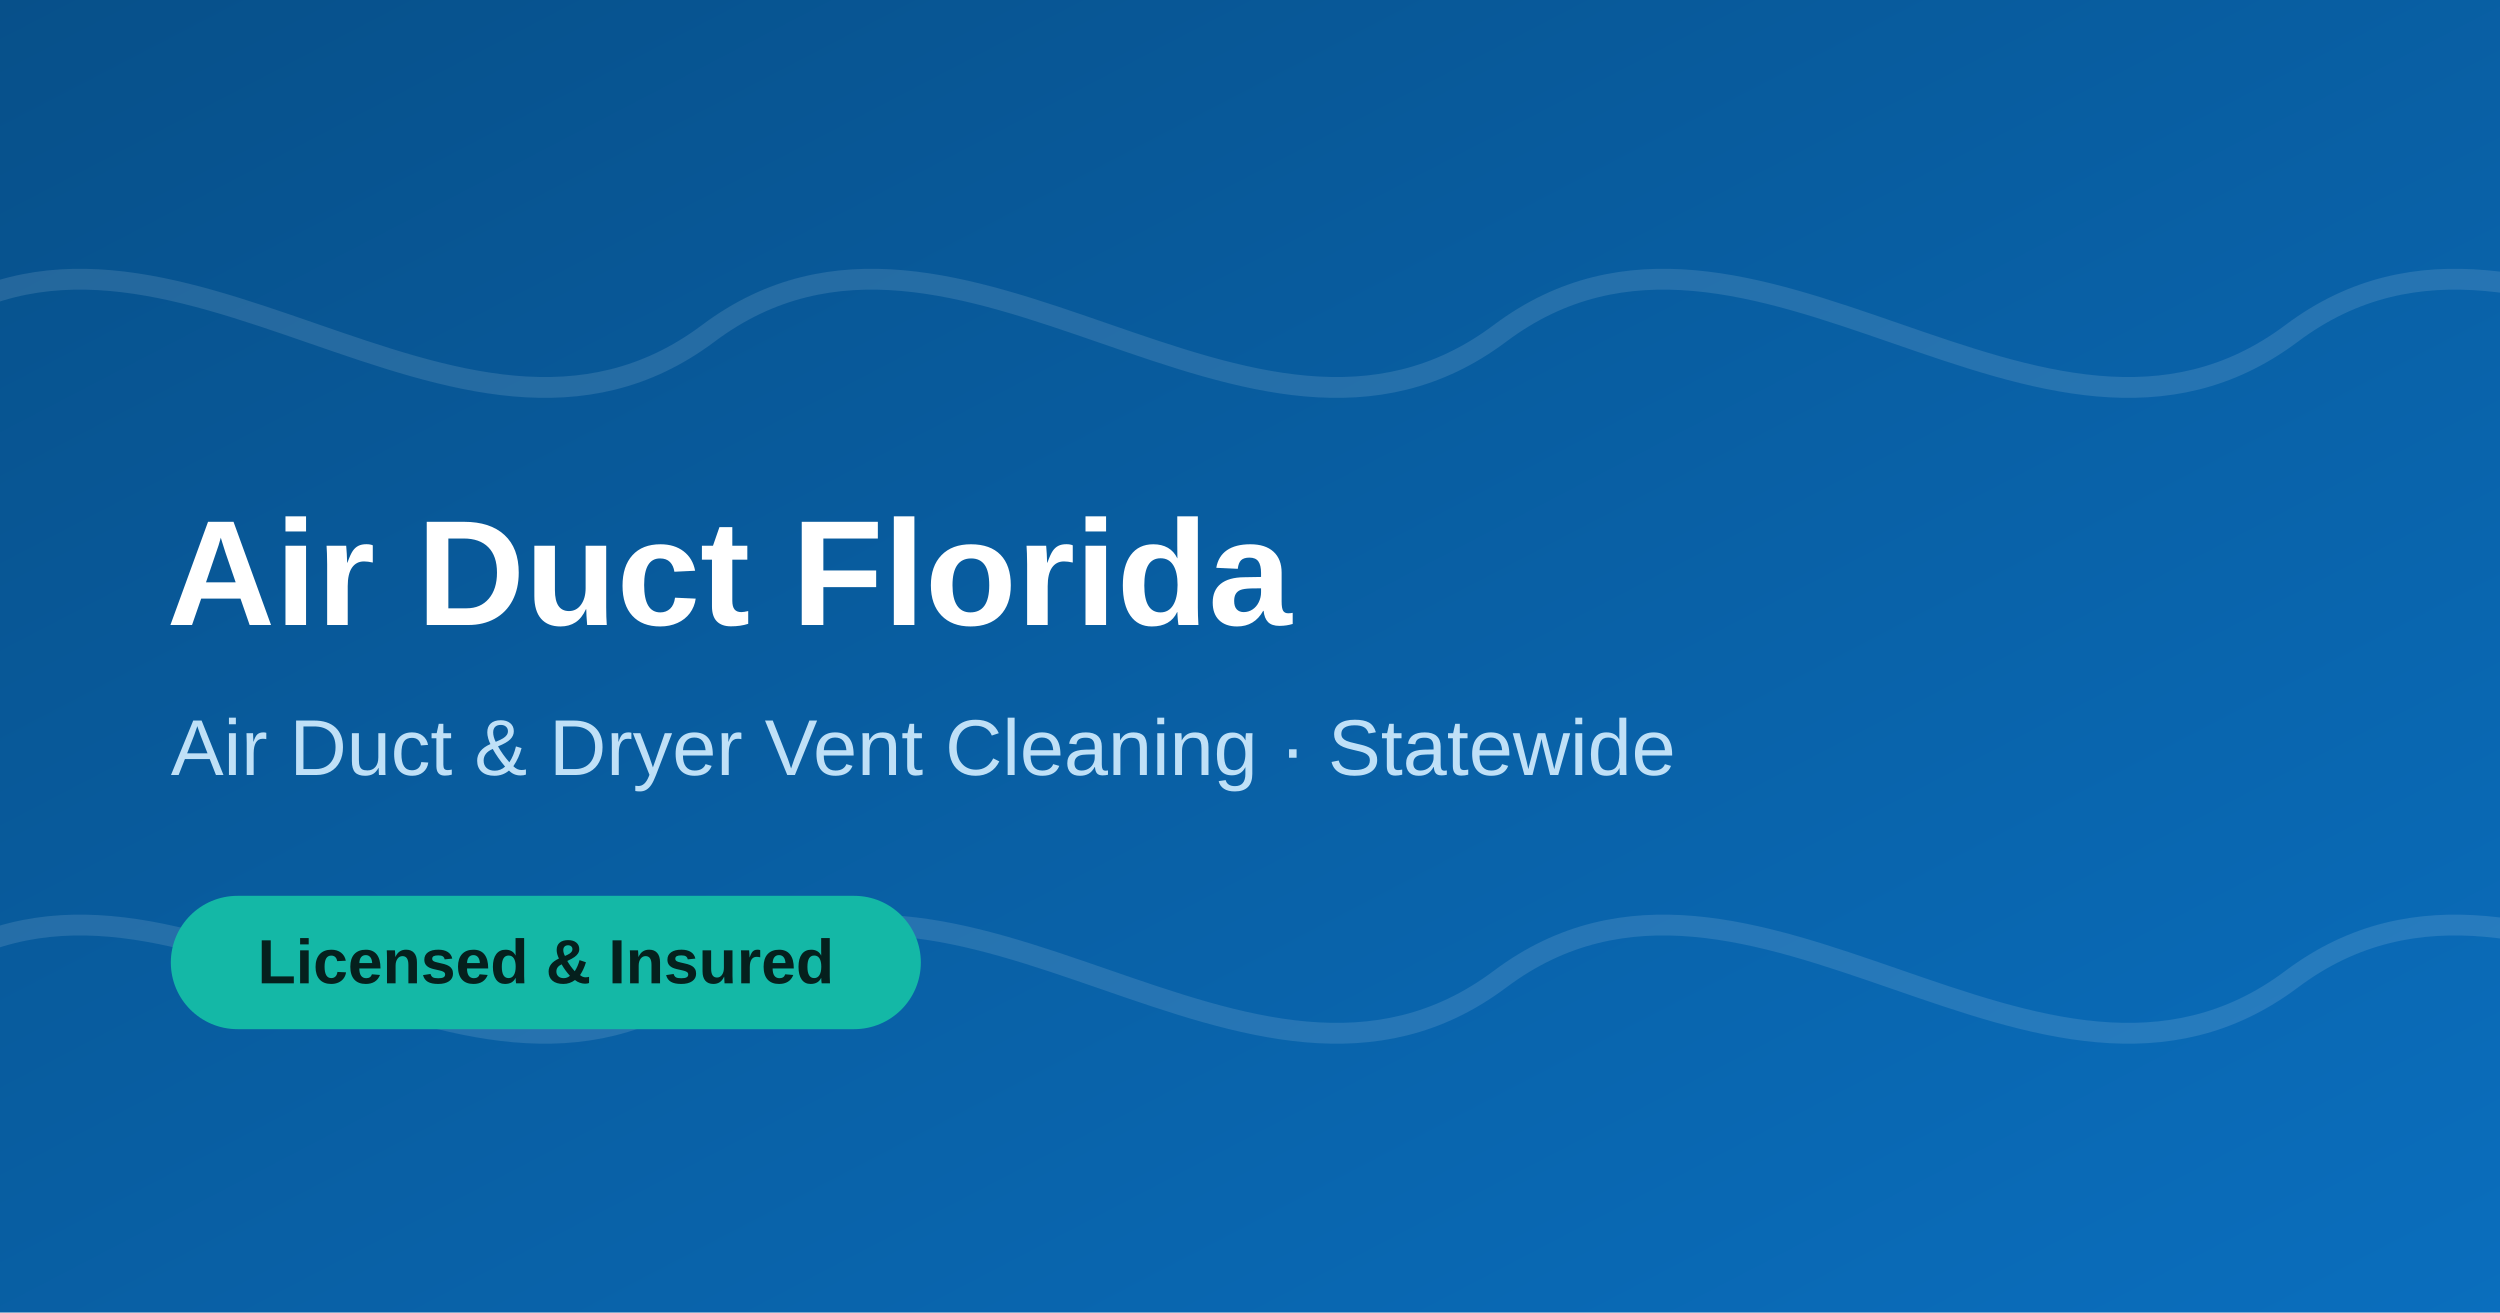
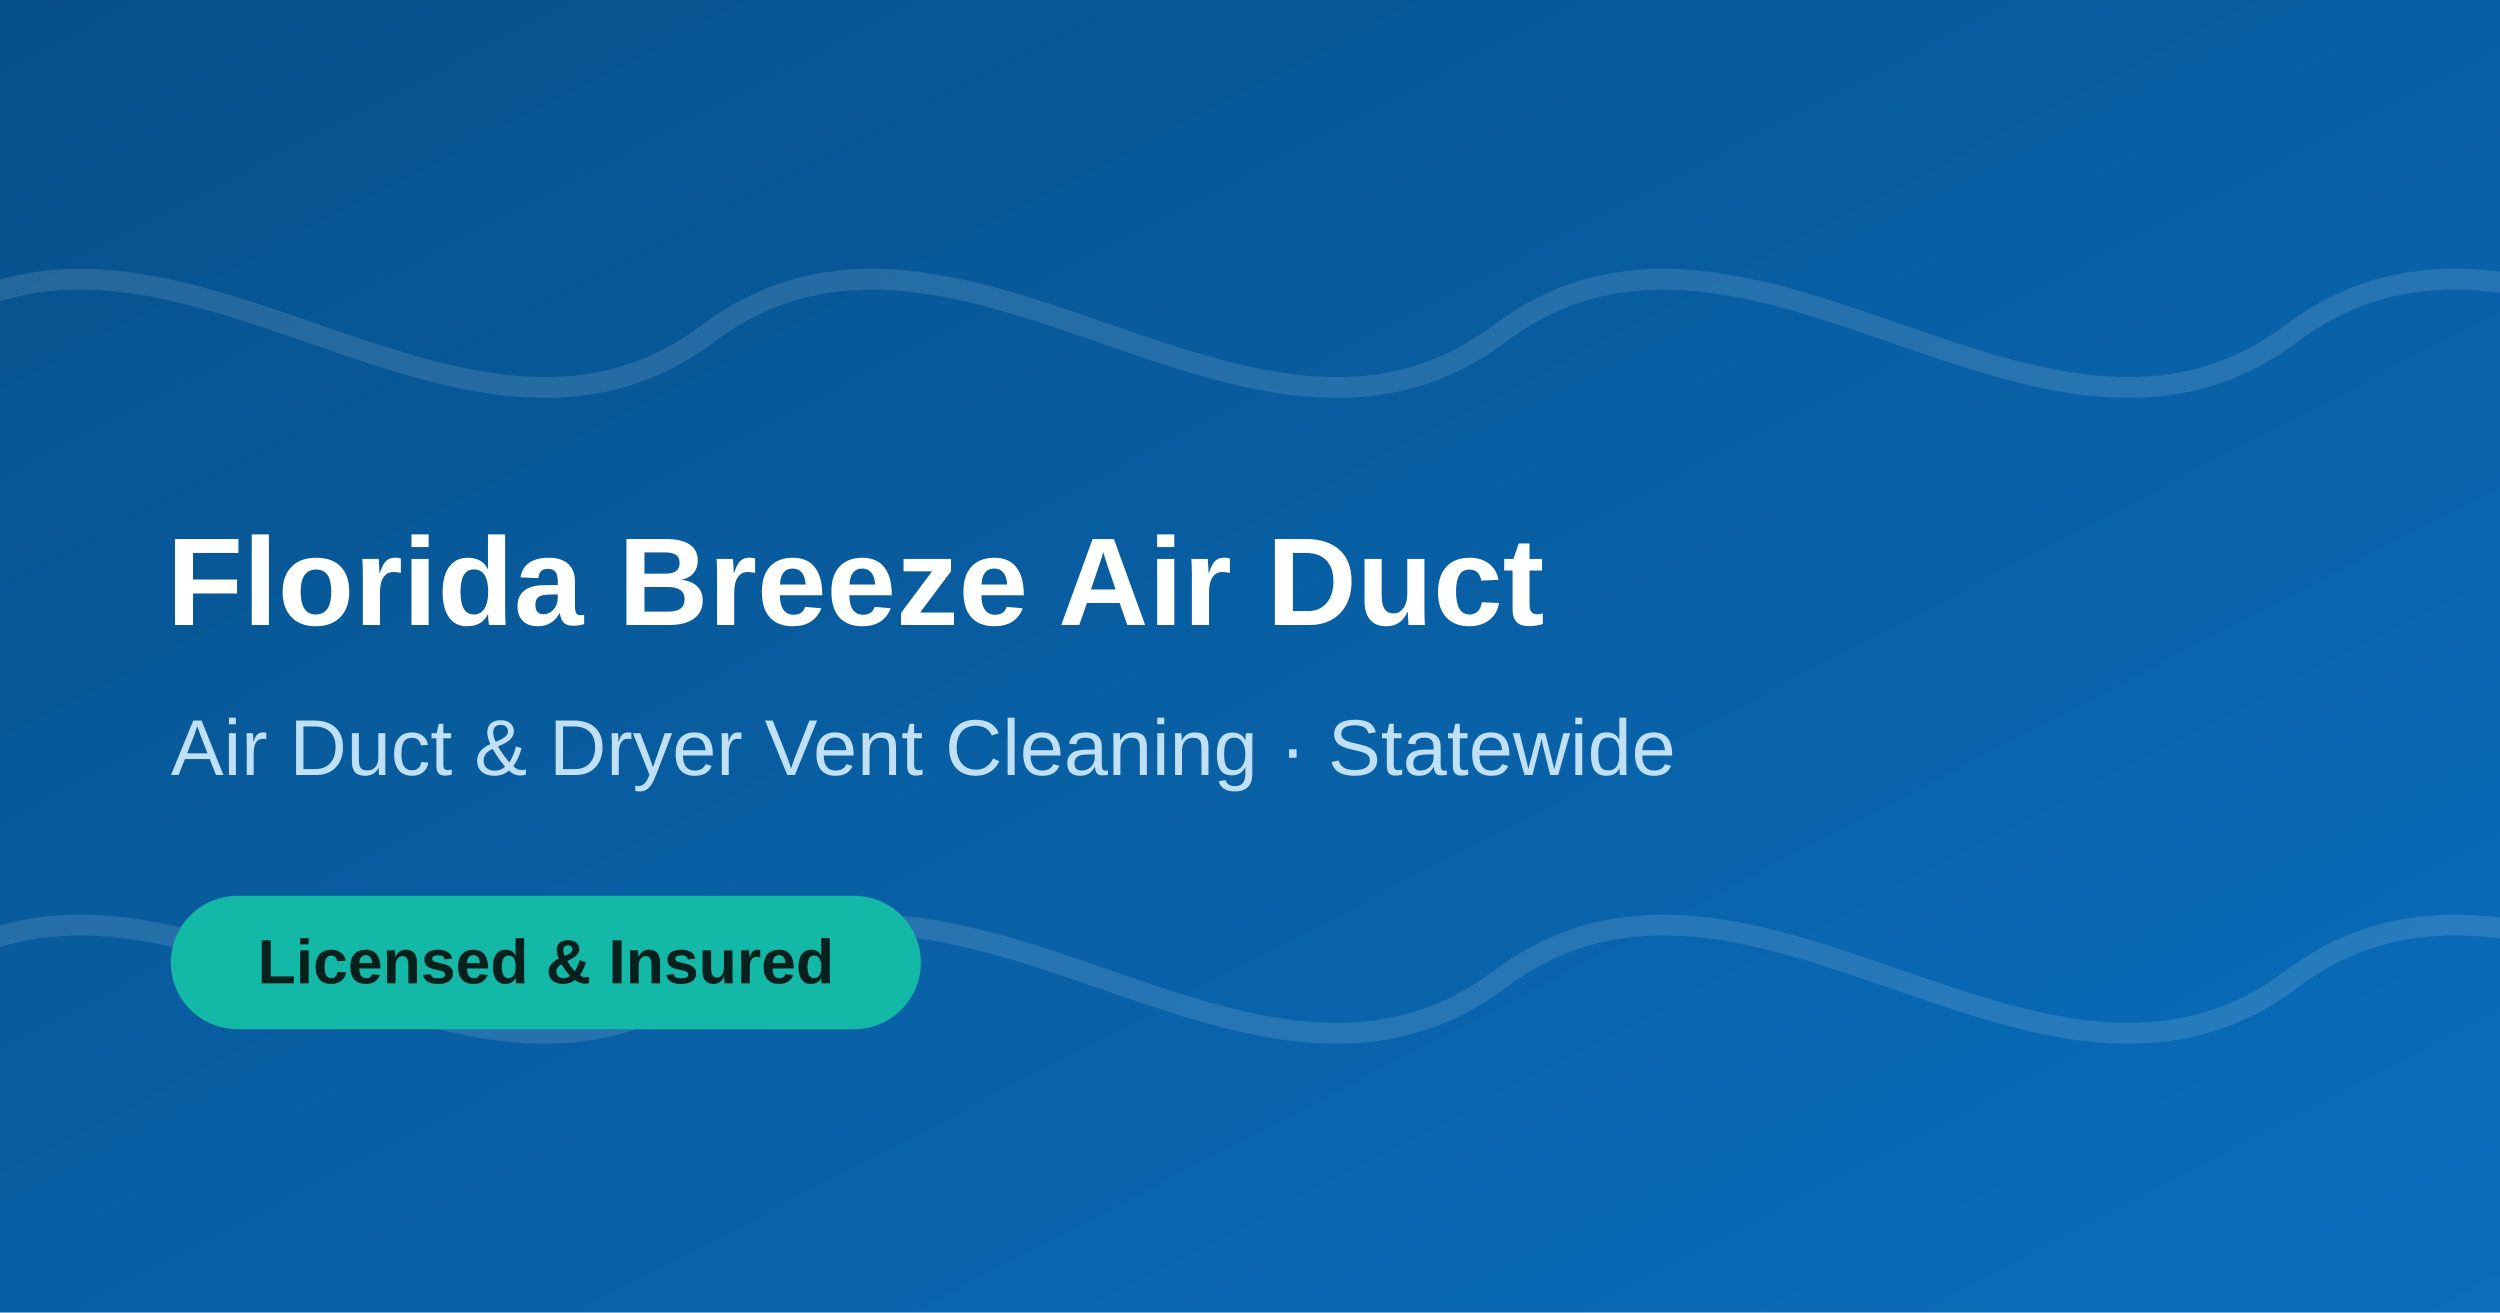
<svg xmlns="http://www.w3.org/2000/svg" viewBox="0 0 1200 630" width="1200" height="630">
  <defs>
    <linearGradient id="bg" x1="0" y1="0" x2="1" y2="1">
      <stop offset="0" stop-color="#07508a" />
      <stop offset="1" stop-color="#0a6ebd" />
    </linearGradient>
  </defs>
  <rect width="1200" height="630" fill="url(#bg)" />
  <g fill="none" stroke="#ffffff" stroke-opacity="0.12" stroke-width="10" stroke-linecap="round">
    <path d="M-40 160c120-90 260 90 380 0s260 90 380 0 260 90 380 0 260 90 380 0" />
    <path d="M-40 470c120-90 260 90 380 0s260 90 380 0 260 90 380 0 260 90 380 0" />
  </g>
-   <text x="80" y="300" font-family="Segoe UI, Arial, sans-serif" font-size="72" font-weight="800" fill="#ffffff">Air Duct Florida</text>
+   <text x="80" y="300" font-family="Segoe UI, Arial, sans-serif" font-size="60" font-weight="800" fill="#ffffff">Florida Breeze Air Duct</text>
  <text x="82" y="372" font-family="Segoe UI, Arial, sans-serif" font-size="38" fill="#bfe0f7">Air Duct &amp; Dryer Vent Cleaning · Statewide</text>
  <g transform="translate(82 430)">
    <rect width="360" height="64" rx="32" fill="#14b8a6" />
    <text x="180" y="42" text-anchor="middle" font-family="Segoe UI, Arial, sans-serif" font-size="30" font-weight="700" fill="#05201d">Licensed &amp; Insured</text>
  </g>
</svg>
